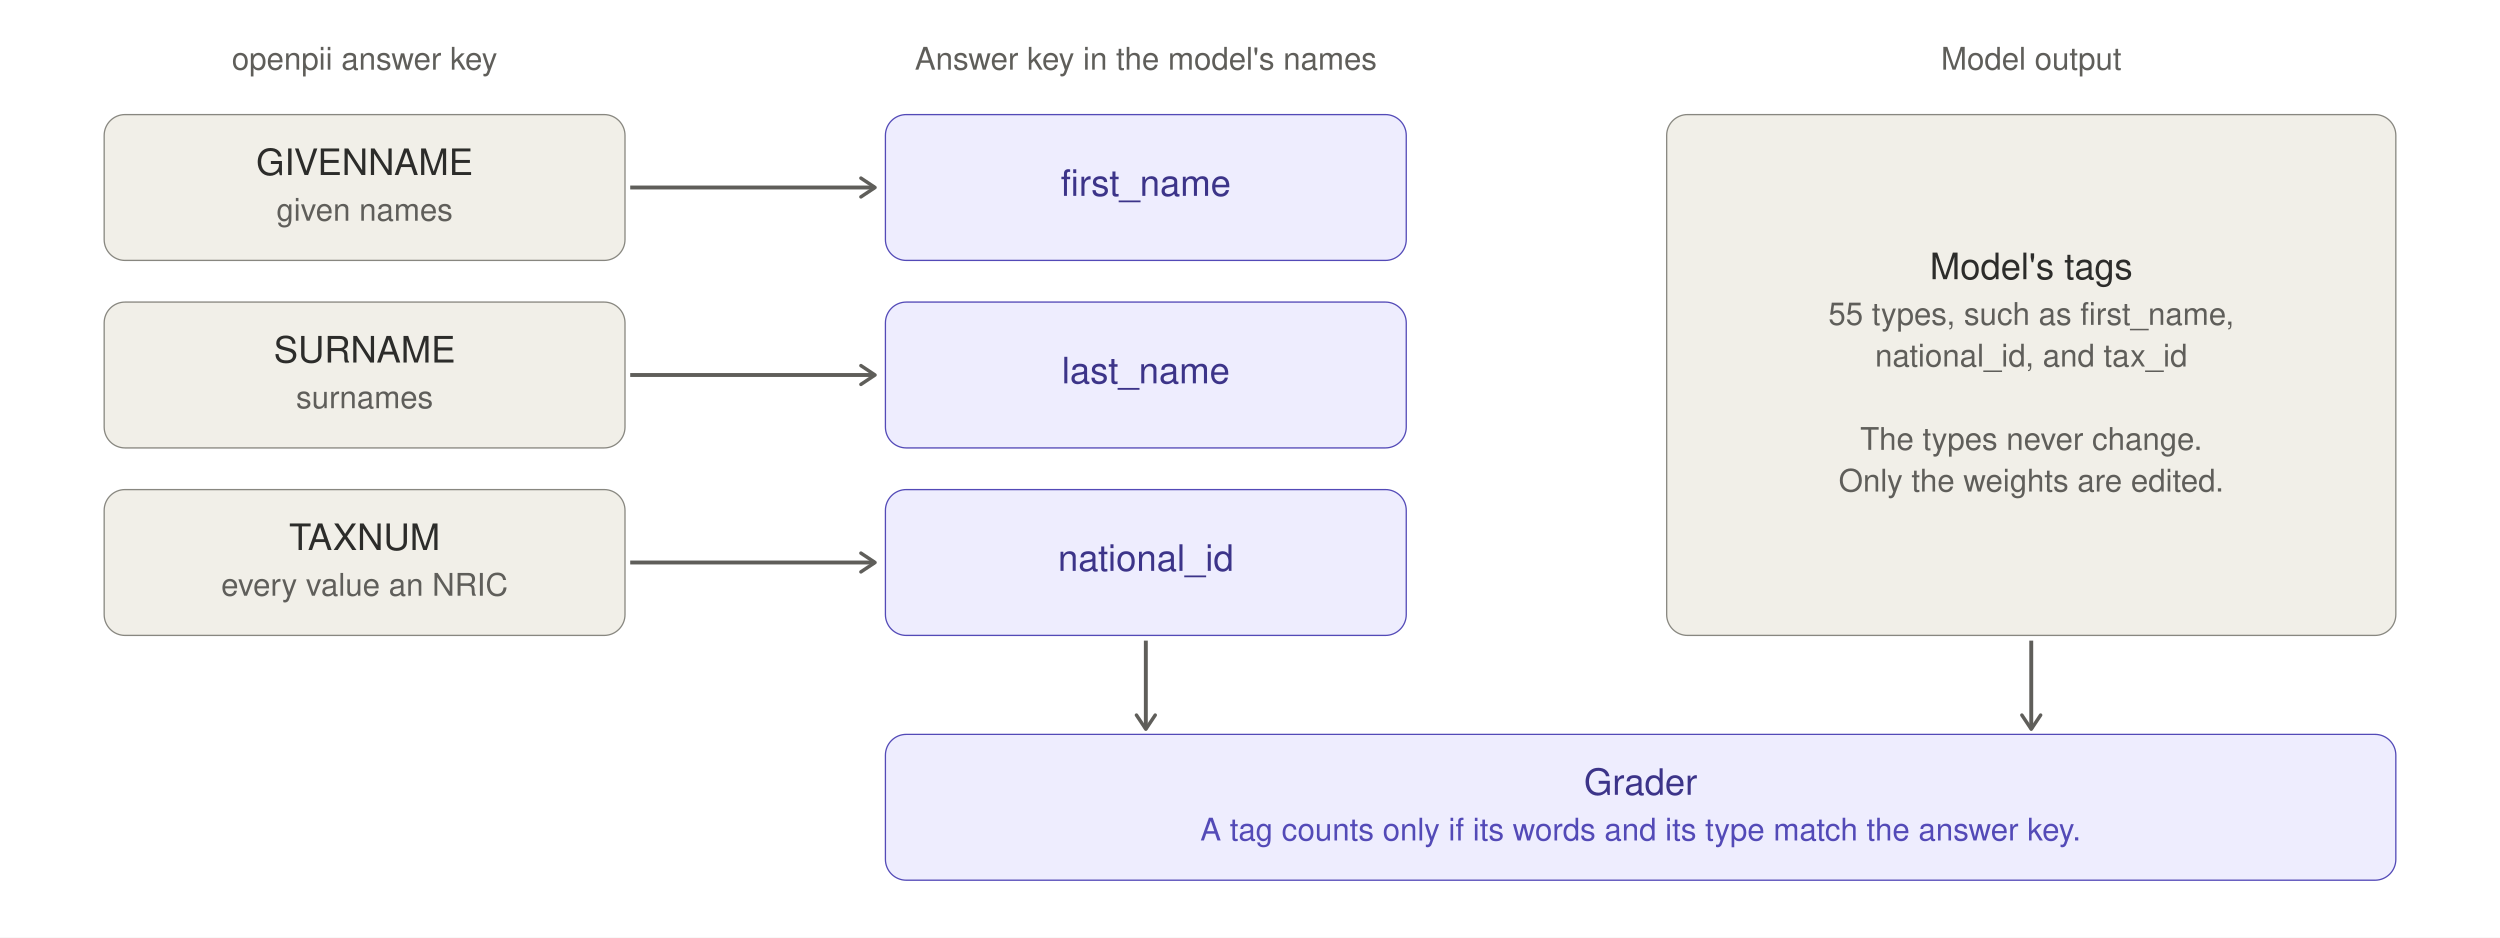
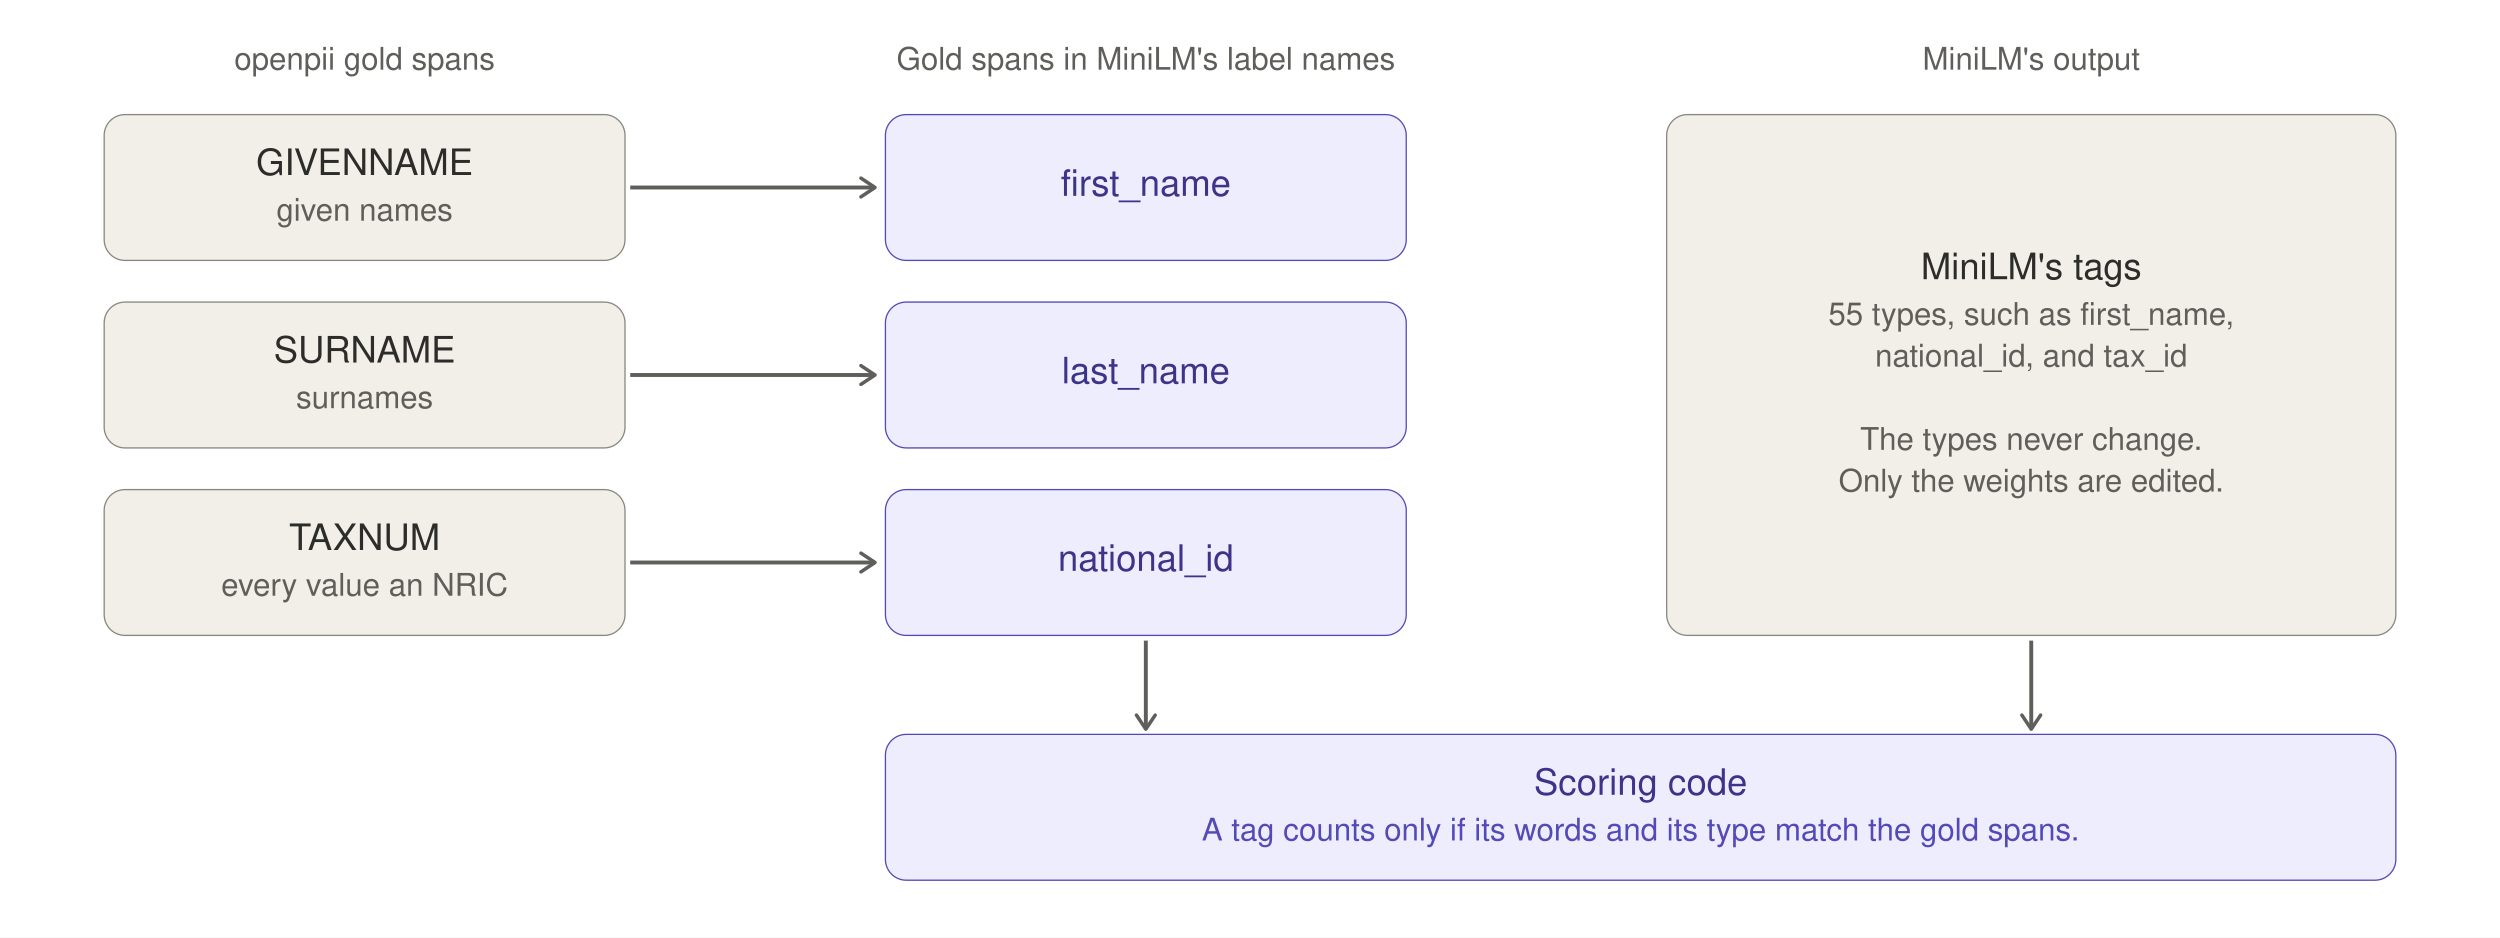
<svg xmlns="http://www.w3.org/2000/svg" width="960" height="360" viewBox="0 0 960 360" role="img">
  <style>
text { font-family: -apple-system, "Segoe UI", Helvetica, Arial, sans-serif; }
.th { font-size: 14px; font-weight: 500; fill: #2C2C2A; }
.ts { font-size: 12px; fill: #5F5E5A; }
.tl { font-size: 11px; fill: #5F5E5A; }
.mono { font-family: Menlo, Consolas, "DejaVu Sans Mono", monospace; font-size: 13px; fill: #2C2C2A; }
.box rect { fill: #F1EFE8; stroke: #888780; }
.arr { stroke: #5F5E5A; stroke-width: 1.5; fill: none; }
.c-teal rect, rect.c-teal { fill: #E1F5EE; stroke: #0F6E56; } .c-teal .th { fill: #085041; } .c-teal .ts { fill: #0F6E56; }
.c-coral rect, rect.c-coral { fill: #FAECE7; stroke: #993C1D; } .c-coral .th { fill: #712B13; } .c-coral .ts { fill: #993C1D; }
rect.sc { fill: #E1F5EE; stroke: #0F6E56; } text.sc { fill: #085041; font-weight: 500; }
rect.dr { fill: none; stroke: #888780; stroke-dasharray: 4 3; }
.c-purple rect { fill: #EEEDFE; stroke: #534AB7; } .c-purple .th { fill: #3C3489; } .c-purple .ts { fill: #534AB7; }
.card { fill: #FAFAF7; stroke: #E5E3DA; }
rect.tag { fill: #FBEAF0; stroke: #993556; }
.tv { font-size: 12px; font-weight: 500; fill: #2C2C2A; }
.ok { font-size: 12px; font-weight: 500; fill: #3B6D11; } .bad { font-size: 12px; font-weight: 500; fill: #A32D2D; }
</style>
  <defs>
    <marker id="arrow" viewBox="0 0 10 10" refX="8" refY="5" markerWidth="6" markerHeight="6" orient="auto-start-reverse">
      <path d="M2 1L8 5L2 9" fill="none" stroke="#5F5E5A" stroke-width="1.5" stroke-linecap="round" stroke-linejoin="round" />
    </marker>
  </defs>
  <rect x="0" y="0" width="960" height="360" fill="#FFFFFF" />
-   <text class="ts" x="140" y="24" text-anchor="middle" dominant-baseline="central">openpii answer key</text>
-   <text class="ts" x="440" y="24" text-anchor="middle" dominant-baseline="central">Answer key in the model's names</text>
-   <text class="ts" x="780" y="24" text-anchor="middle" dominant-baseline="central">Model output</text>
+   <text class="ts" x="140" y="24" text-anchor="middle" dominant-baseline="central">openpii gold spans</text>
+   <text class="ts" x="440" y="24" text-anchor="middle" dominant-baseline="central">Gold spans in MiniLM's label names</text>
+   <text class="ts" x="780" y="24" text-anchor="middle" dominant-baseline="central">MiniLM's output</text>
  <g class="box">
    <rect x="40" y="44" width="200" height="56" rx="8" stroke-width="0.5" />
    <text class="th" x="140" y="64" text-anchor="middle" dominant-baseline="central">GIVENNAME</text>
    <text class="ts" x="140" y="82" text-anchor="middle" dominant-baseline="central">given names</text>
  </g>
  <path d="M242 72 L336 72" class="arr" marker-end="url(#arrow)" />
  <g class="c-purple">
    <rect x="340" y="44" width="200" height="56" rx="8" stroke-width="0.5" />
    <text class="th" x="440" y="72" text-anchor="middle" dominant-baseline="central">first_name</text>
  </g>
  <g class="box">
    <rect x="40" y="116" width="200" height="56" rx="8" stroke-width="0.5" />
    <text class="th" x="140" y="136" text-anchor="middle" dominant-baseline="central">SURNAME</text>
    <text class="ts" x="140" y="154" text-anchor="middle" dominant-baseline="central">surnames</text>
  </g>
  <path d="M242 144 L336 144" class="arr" marker-end="url(#arrow)" />
  <g class="c-purple">
    <rect x="340" y="116" width="200" height="56" rx="8" stroke-width="0.5" />
    <text class="th" x="440" y="144" text-anchor="middle" dominant-baseline="central">last_name</text>
  </g>
  <g class="box">
    <rect x="40" y="188" width="200" height="56" rx="8" stroke-width="0.5" />
    <text class="th" x="140" y="208" text-anchor="middle" dominant-baseline="central">TAXNUM</text>
    <text class="ts" x="140" y="226" text-anchor="middle" dominant-baseline="central">every value an NRIC</text>
  </g>
  <path d="M242 216 L336 216" class="arr" marker-end="url(#arrow)" />
  <g class="c-purple">
    <rect x="340" y="188" width="200" height="56" rx="8" stroke-width="0.5" />
    <text class="th" x="440" y="216" text-anchor="middle" dominant-baseline="central">national_id</text>
  </g>
  <g class="box">
    <rect x="640" y="44" width="280" height="200" rx="8" stroke-width="0.5" />
-     <text class="th" x="780" y="104" text-anchor="middle" dominant-baseline="central">Model's tags</text>
+     <text class="th" x="780" y="104" text-anchor="middle" dominant-baseline="central">MiniLM's tags</text>
    <text class="ts" x="780" y="122" text-anchor="middle" dominant-baseline="central">55 types, such as first_name,</text>
    <text class="ts" x="780" y="138" text-anchor="middle" dominant-baseline="central">national_id, and tax_id</text>
    <text class="ts" x="780" y="154" text-anchor="middle" dominant-baseline="central" />
    <text class="ts" x="780" y="170" text-anchor="middle" dominant-baseline="central">The types never change.</text>
    <text class="ts" x="780" y="186" text-anchor="middle" dominant-baseline="central">Only the weights are edited.</text>
  </g>
  <path d="M440 246 L440 280" class="arr" marker-end="url(#arrow)" />
  <path d="M780 246 L780 280" class="arr" marker-end="url(#arrow)" />
  <g class="c-purple">
    <rect x="340" y="282" width="580" height="56" rx="8" stroke-width="0.5" />
-     <text class="th" x="630" y="302" text-anchor="middle" dominant-baseline="central">Grader</text>
-     <text class="ts" x="630" y="320" text-anchor="middle" dominant-baseline="central">A tag counts only if its words and its type match the answer key.</text>
+     <text class="th" x="630" y="302" text-anchor="middle" dominant-baseline="central">Scoring code</text>
+     <text class="ts" x="630" y="320" text-anchor="middle" dominant-baseline="central">A tag counts only if its words and its type match the gold spans.</text>
  </g>
</svg>
